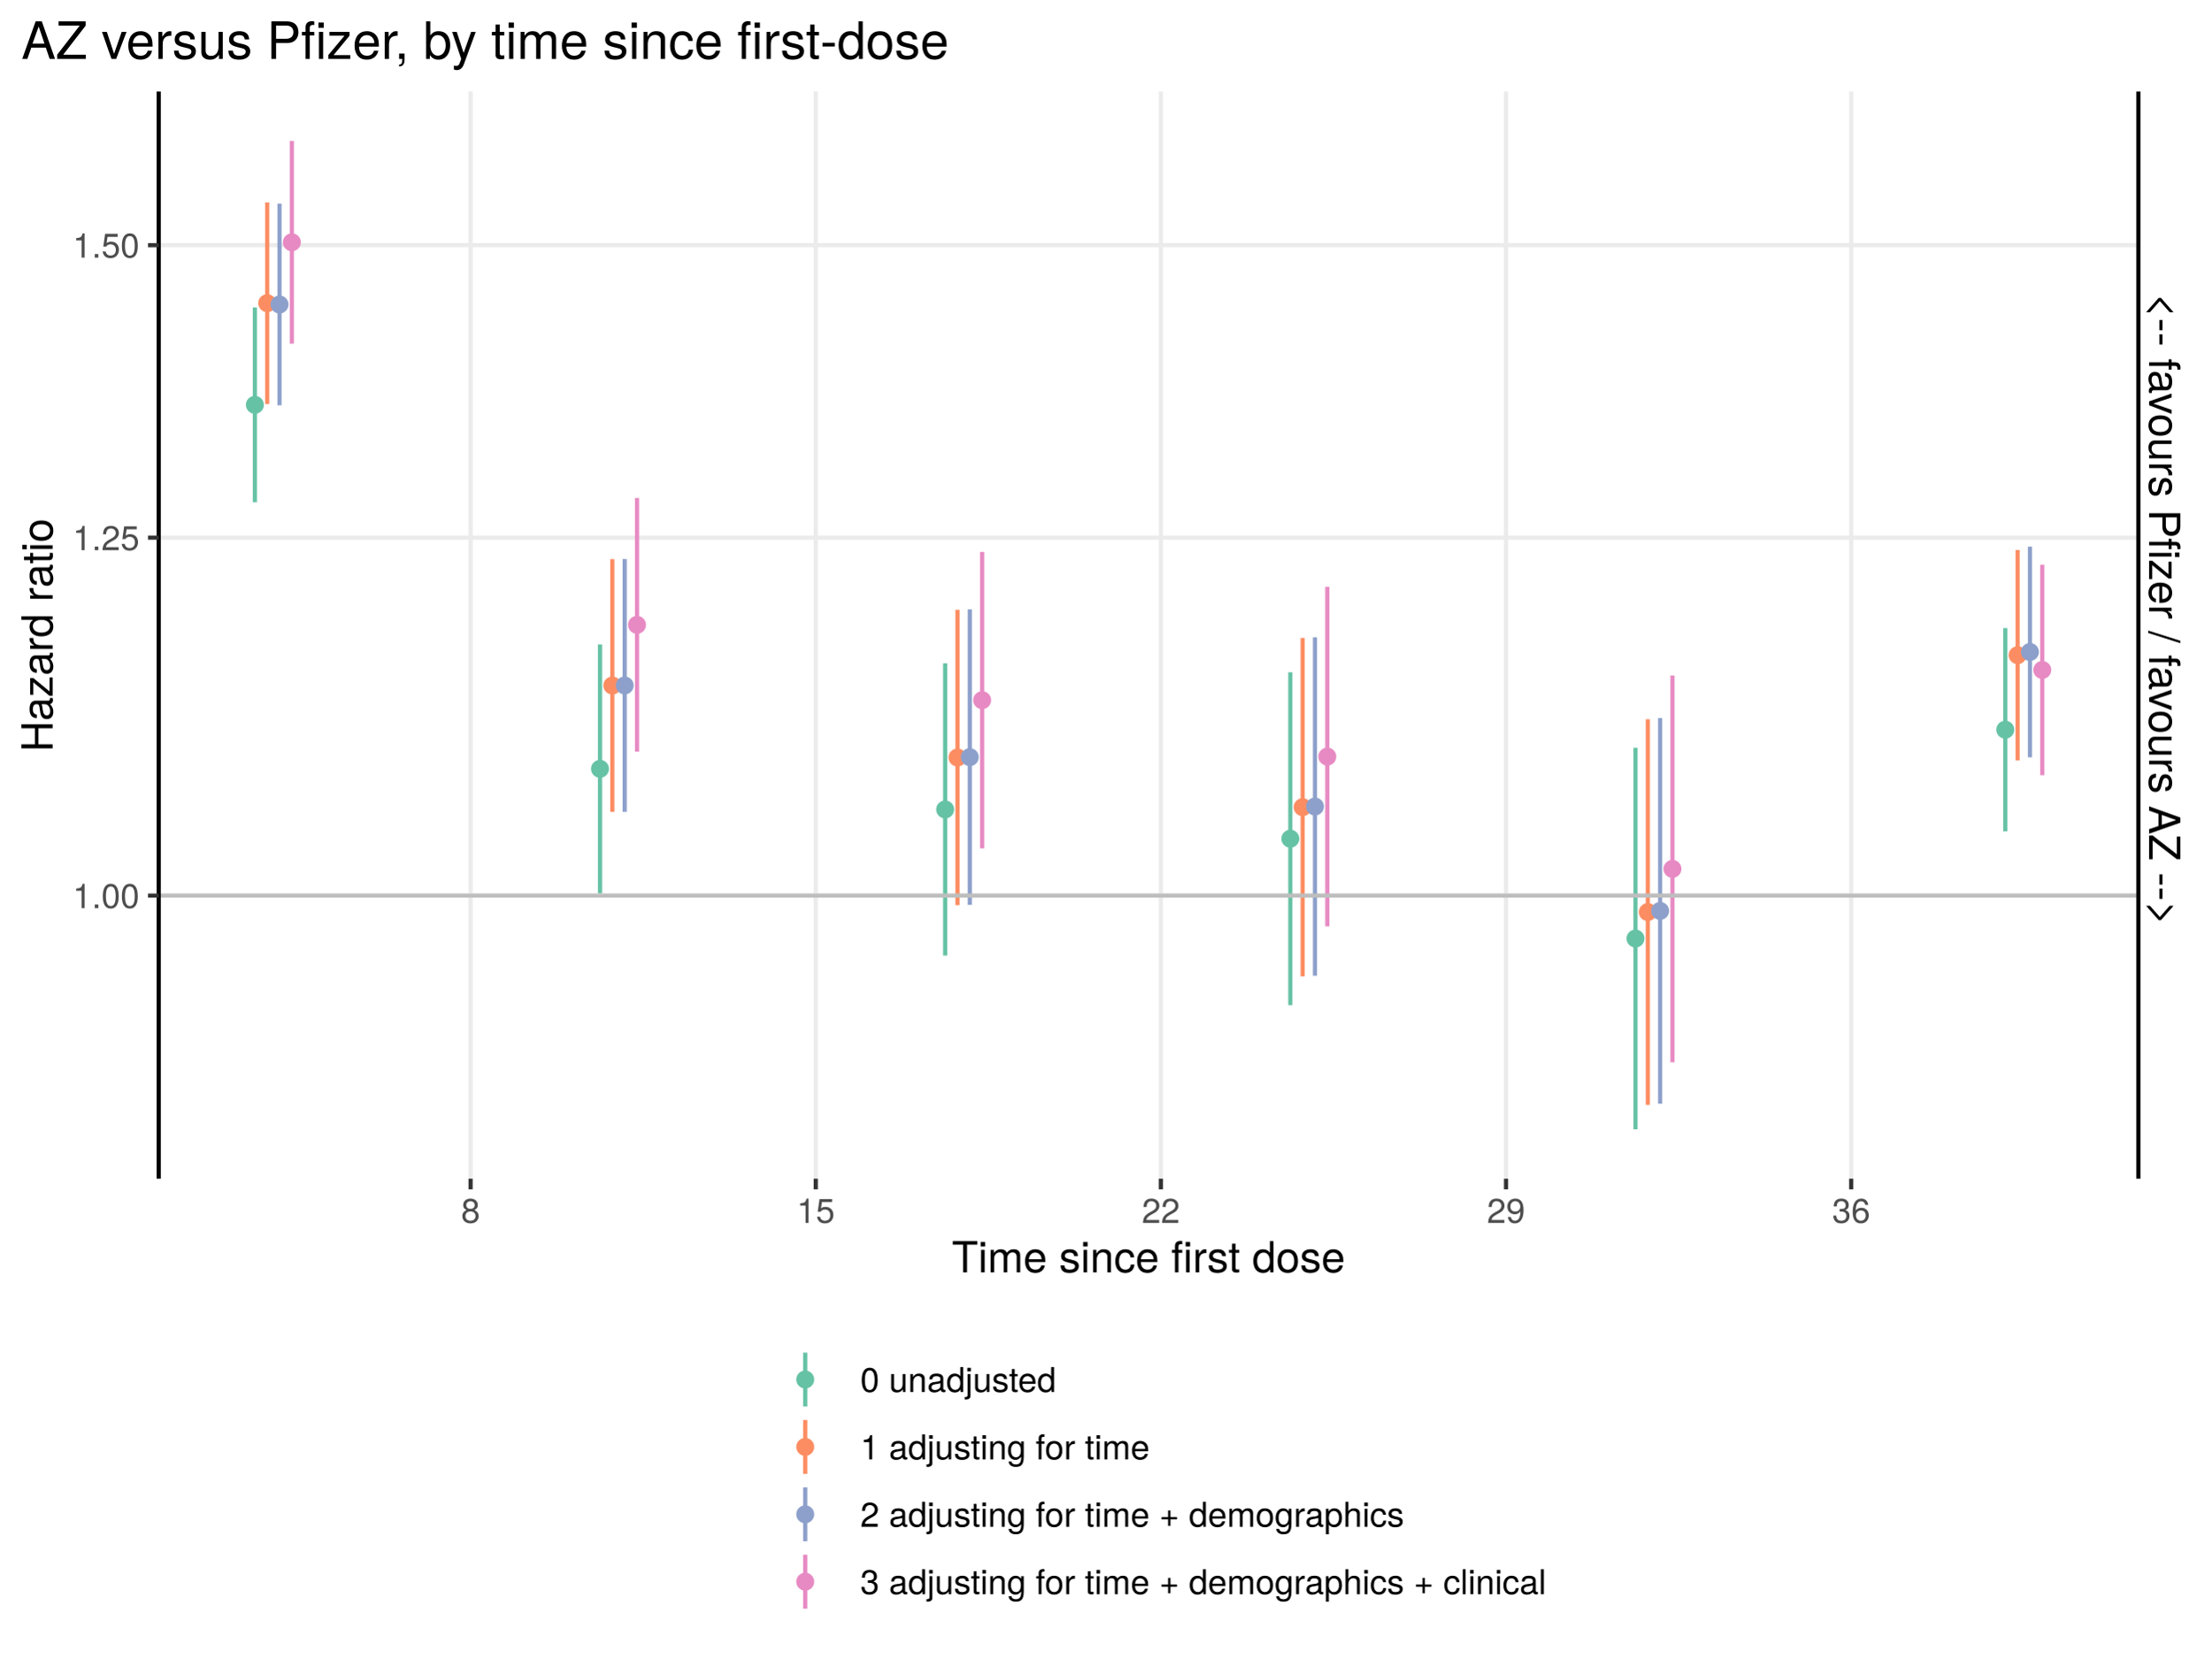
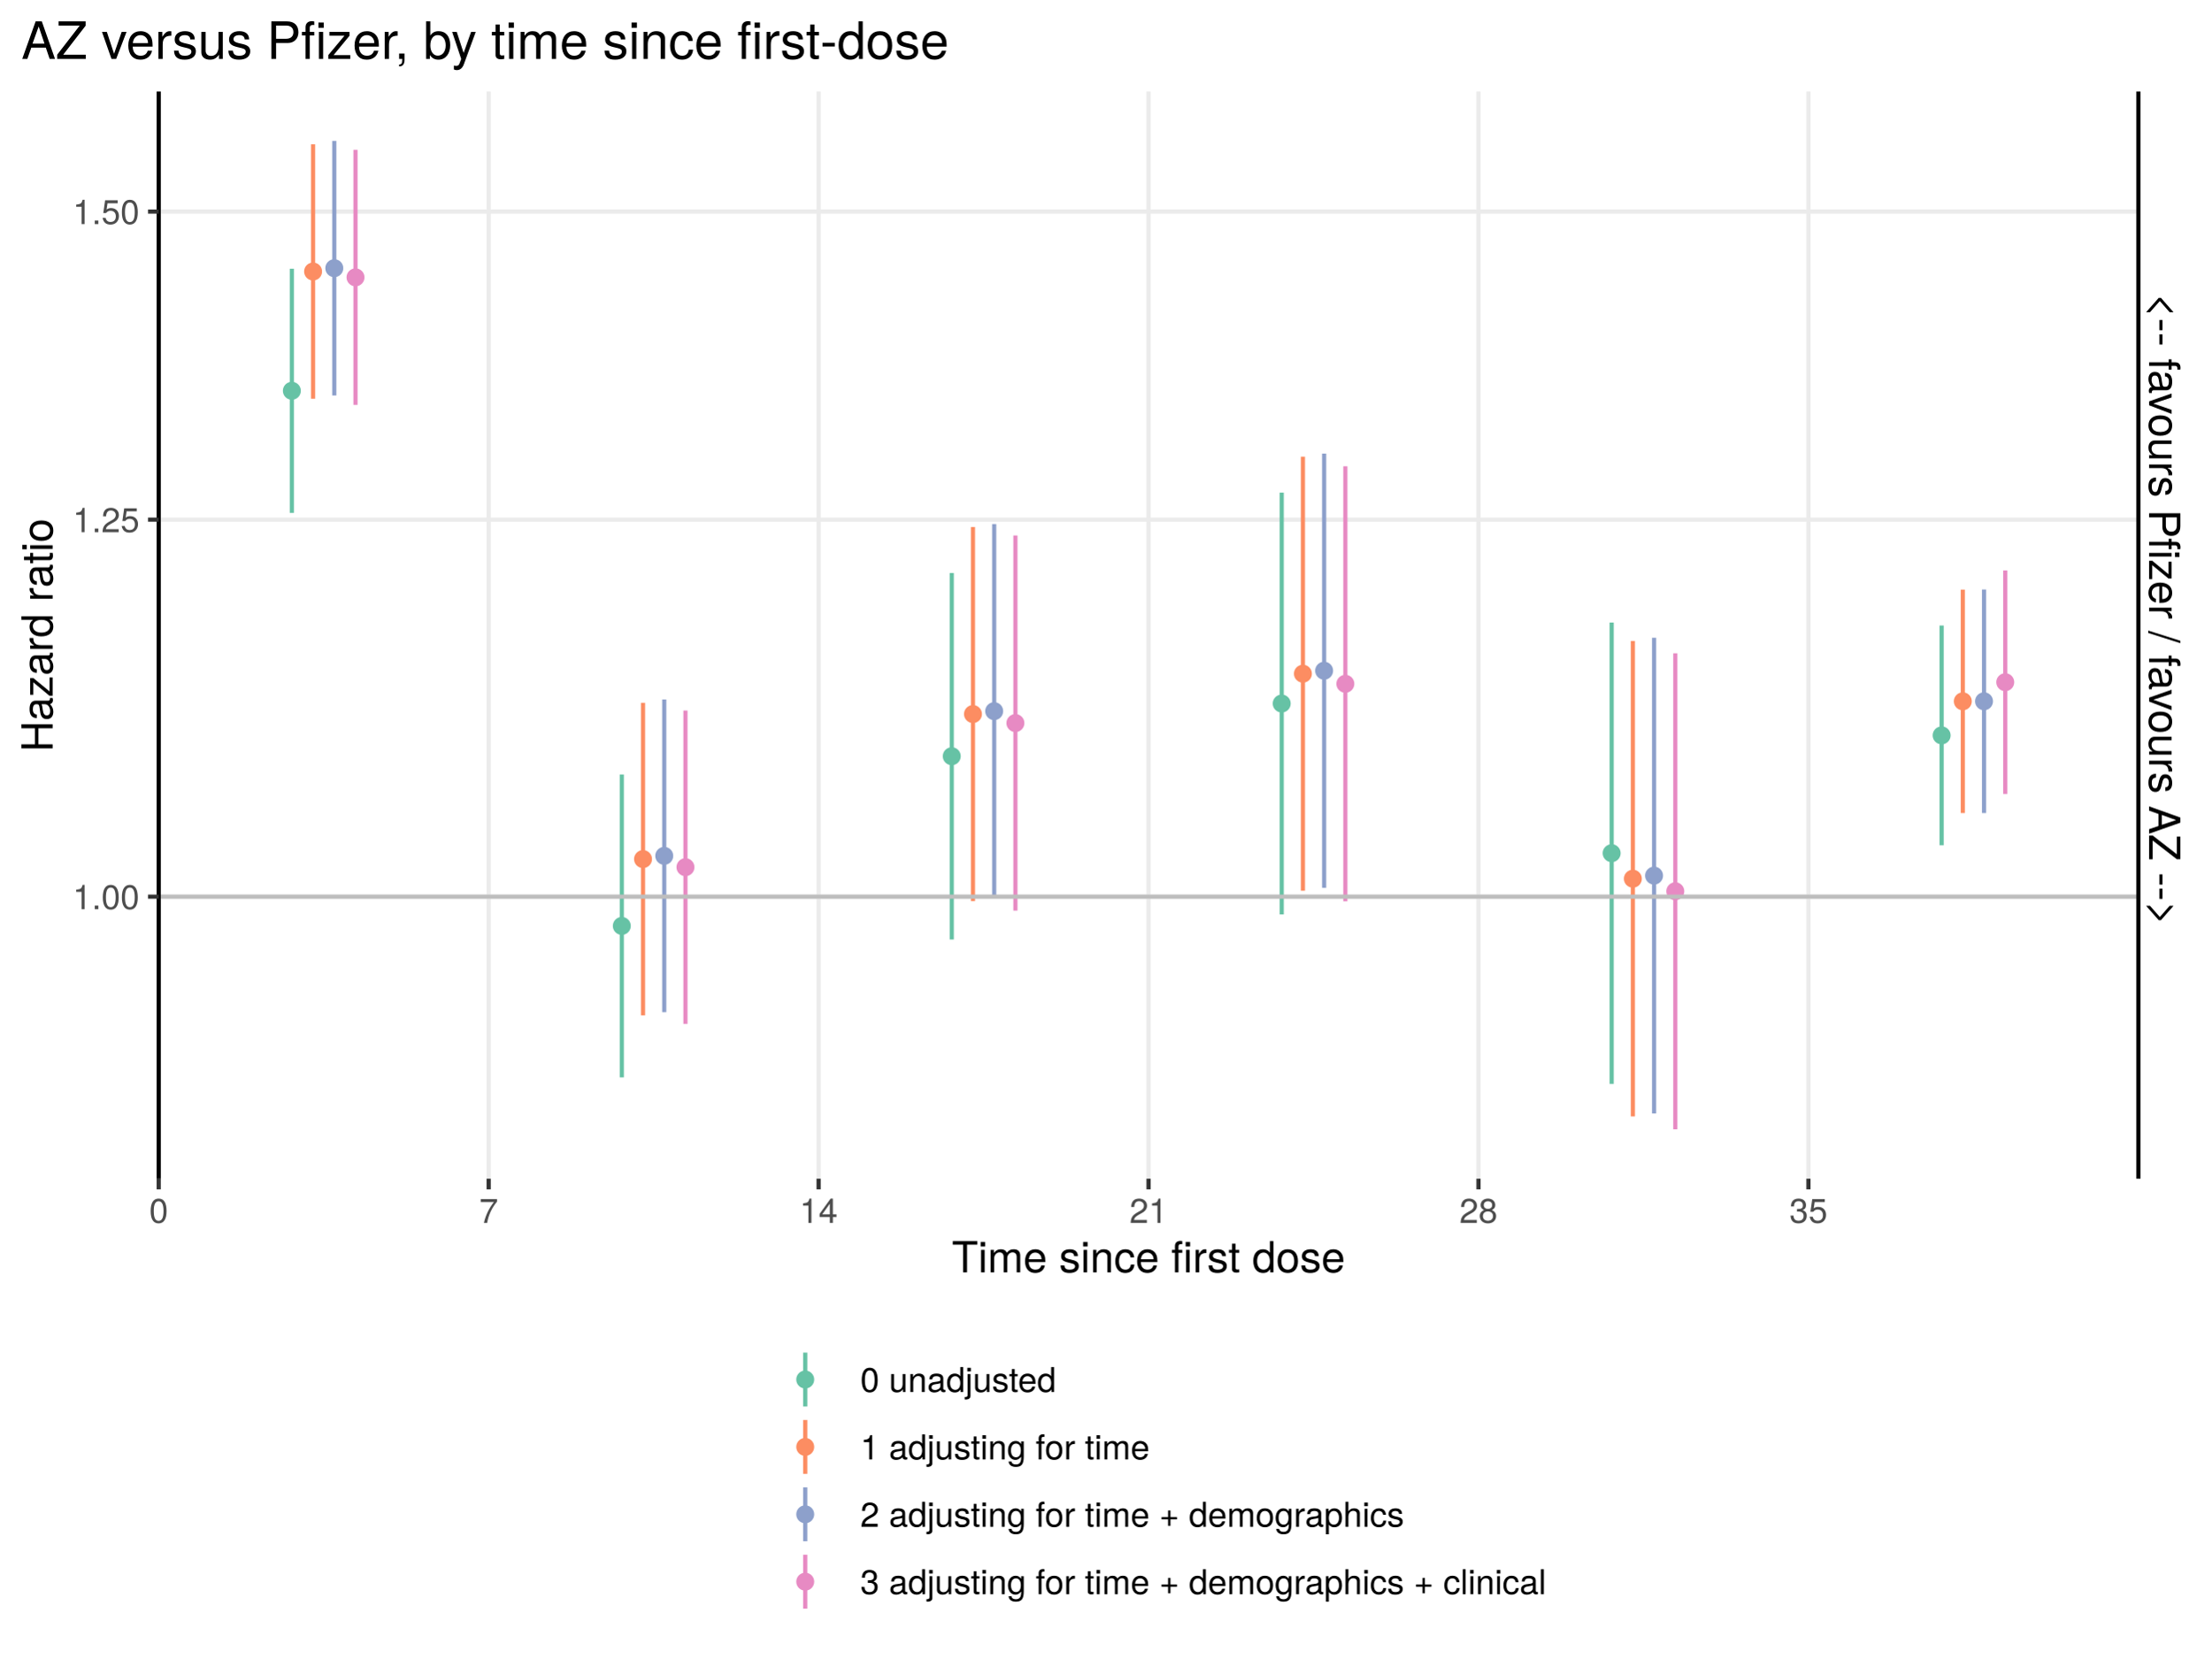
<svg xmlns="http://www.w3.org/2000/svg" viewBox="0 0 566.93 425.20">
  <defs>
    <style type="text/css">
    line, polyline, polygon, path, rect, circle {
      fill: none;
      stroke: #000000;
      stroke-linecap: round;
      stroke-linejoin: round;
      stroke-miterlimit: 10.00;
    }
  </style>
  </defs>
  <rect width="100%" height="100%" style="stroke: none; fill: #FFFFFF;" />
  <rect x="0.00" y="0.00" width="566.93" height="425.20" style="stroke-width: 1.07; stroke: #FFFFFF; fill: #FFFFFF;" />
  <defs>
    <clipPath id="cpNDAuNjl8NTQ4LjI5fDMwMi4yNnwyMy40Ng==">
      <rect x="40.69" y="23.46" width="507.60" height="278.80" />
    </clipPath>
  </defs>
  <rect x="40.69" y="23.46" width="507.60" height="278.80" style="stroke-width: 1.07; stroke: none; fill: #FFFFFF;" clip-path="url(#cpNDAuNjl8NTQ4LjI5fDMwMi4yNnwyMy40Ng==)" />
-   <polyline points="40.69,229.66 548.29,229.66 " style="stroke-width: 1.07; stroke: #EBEBEB; stroke-linecap: butt;" clip-path="url(#cpNDAuNjl8NTQ4LjI5fDMwMi4yNnwyMy40Ng==)" />
-   <polyline points="40.69,137.87 548.29,137.87 " style="stroke-width: 1.07; stroke: #EBEBEB; stroke-linecap: butt;" clip-path="url(#cpNDAuNjl8NTQ4LjI5fDMwMi4yNnwyMy40Ng==)" />
-   <polyline points="40.69,62.87 548.29,62.87 " style="stroke-width: 1.07; stroke: #EBEBEB; stroke-linecap: butt;" clip-path="url(#cpNDAuNjl8NTQ4LjI5fDMwMi4yNnwyMy40Ng==)" />
-   <polyline points="120.66,302.26 120.66,23.46 " style="stroke-width: 1.07; stroke: #EBEBEB; stroke-linecap: butt;" clip-path="url(#cpNDAuNjl8NTQ4LjI5fDMwMi4yNnwyMy40Ng==)" />
-   <polyline points="209.16,302.26 209.16,23.46 " style="stroke-width: 1.07; stroke: #EBEBEB; stroke-linecap: butt;" clip-path="url(#cpNDAuNjl8NTQ4LjI5fDMwMi4yNnwyMy40Ng==)" />
-   <polyline points="297.65,302.26 297.65,23.46 " style="stroke-width: 1.07; stroke: #EBEBEB; stroke-linecap: butt;" clip-path="url(#cpNDAuNjl8NTQ4LjI5fDMwMi4yNnwyMy40Ng==)" />
-   <polyline points="386.15,302.26 386.15,23.46 " style="stroke-width: 1.07; stroke: #EBEBEB; stroke-linecap: butt;" clip-path="url(#cpNDAuNjl8NTQ4LjI5fDMwMi4yNnwyMy40Ng==)" />
-   <polyline points="474.65,302.26 474.65,23.46 " style="stroke-width: 1.07; stroke: #EBEBEB; stroke-linecap: butt;" clip-path="url(#cpNDAuNjl8NTQ4LjI5fDMwMi4yNnwyMy40Ng==)" />
-   <circle cx="65.35" cy="103.81" r="1.95" style="stroke-width: 0.71; stroke: #66C2A5; fill: #66C2A5;" clip-path="url(#cpNDAuNjl8NTQ4LjI5fDMwMi4yNnwyMy40Ng==)" />
-   <circle cx="153.84" cy="197.15" r="1.95" style="stroke-width: 0.71; stroke: #66C2A5; fill: #66C2A5;" clip-path="url(#cpNDAuNjl8NTQ4LjI5fDMwMi4yNnwyMy40Ng==)" />
-   <circle cx="242.34" cy="207.57" r="1.95" style="stroke-width: 0.71; stroke: #66C2A5; fill: #66C2A5;" clip-path="url(#cpNDAuNjl8NTQ4LjI5fDMwMi4yNnwyMy40Ng==)" />
-   <circle cx="330.84" cy="215.07" r="1.95" style="stroke-width: 0.71; stroke: #66C2A5; fill: #66C2A5;" clip-path="url(#cpNDAuNjl8NTQ4LjI5fDMwMi4yNnwyMy40Ng==)" />
-   <circle cx="419.34" cy="240.67" r="1.95" style="stroke-width: 0.71; stroke: #66C2A5; fill: #66C2A5;" clip-path="url(#cpNDAuNjl8NTQ4LjI5fDMwMi4yNnwyMy40Ng==)" />
-   <circle cx="514.16" cy="187.12" r="1.95" style="stroke-width: 0.71; stroke: #66C2A5; fill: #66C2A5;" clip-path="url(#cpNDAuNjl8NTQ4LjI5fDMwMi4yNnwyMy40Ng==)" />
-   <circle cx="68.51" cy="77.74" r="1.95" style="stroke-width: 0.71; stroke: #FC8D62; fill: #FC8D62;" clip-path="url(#cpNDAuNjl8NTQ4LjI5fDMwMi4yNnwyMy40Ng==)" />
-   <circle cx="157.00" cy="175.79" r="1.95" style="stroke-width: 0.71; stroke: #FC8D62; fill: #FC8D62;" clip-path="url(#cpNDAuNjl8NTQ4LjI5fDMwMi4yNnwyMy40Ng==)" />
-   <circle cx="245.50" cy="194.25" r="1.95" style="stroke-width: 0.71; stroke: #FC8D62; fill: #FC8D62;" clip-path="url(#cpNDAuNjl8NTQ4LjI5fDMwMi4yNnwyMy40Ng==)" />
-   <circle cx="334.00" cy="206.99" r="1.95" style="stroke-width: 0.71; stroke: #FC8D62; fill: #FC8D62;" clip-path="url(#cpNDAuNjl8NTQ4LjI5fDMwMi4yNnwyMy40Ng==)" />
-   <circle cx="422.50" cy="233.89" r="1.95" style="stroke-width: 0.71; stroke: #FC8D62; fill: #FC8D62;" clip-path="url(#cpNDAuNjl8NTQ4LjI5fDMwMi4yNnwyMy40Ng==)" />
-   <circle cx="517.32" cy="168.01" r="1.95" style="stroke-width: 0.71; stroke: #FC8D62; fill: #FC8D62;" clip-path="url(#cpNDAuNjl8NTQ4LjI5fDMwMi4yNnwyMy40Ng==)" />
-   <circle cx="71.67" cy="78.08" r="1.95" style="stroke-width: 0.71; stroke: #8DA0CB; fill: #8DA0CB;" clip-path="url(#cpNDAuNjl8NTQ4LjI5fDMwMi4yNnwyMy40Ng==)" />
-   <circle cx="160.17" cy="175.77" r="1.95" style="stroke-width: 0.71; stroke: #8DA0CB; fill: #8DA0CB;" clip-path="url(#cpNDAuNjl8NTQ4LjI5fDMwMi4yNnwyMy40Ng==)" />
-   <circle cx="248.66" cy="194.16" r="1.95" style="stroke-width: 0.71; stroke: #8DA0CB; fill: #8DA0CB;" clip-path="url(#cpNDAuNjl8NTQ4LjI5fDMwMi4yNnwyMy40Ng==)" />
-   <circle cx="337.16" cy="206.82" r="1.95" style="stroke-width: 0.71; stroke: #8DA0CB; fill: #8DA0CB;" clip-path="url(#cpNDAuNjl8NTQ4LjI5fDMwMi4yNnwyMy40Ng==)" />
-   <circle cx="425.66" cy="233.59" r="1.95" style="stroke-width: 0.71; stroke: #8DA0CB; fill: #8DA0CB;" clip-path="url(#cpNDAuNjl8NTQ4LjI5fDMwMi4yNnwyMy40Ng==)" />
-   <circle cx="520.48" cy="167.19" r="1.95" style="stroke-width: 0.71; stroke: #8DA0CB; fill: #8DA0CB;" clip-path="url(#cpNDAuNjl8NTQ4LjI5fDMwMi4yNnwyMy40Ng==)" />
-   <circle cx="74.83" cy="62.13" r="1.95" style="stroke-width: 0.71; stroke: #E78AC3; fill: #E78AC3;" clip-path="url(#cpNDAuNjl8NTQ4LjI5fDMwMi4yNnwyMy40Ng==)" />
-   <circle cx="163.33" cy="160.23" r="1.95" style="stroke-width: 0.71; stroke: #E78AC3; fill: #E78AC3;" clip-path="url(#cpNDAuNjl8NTQ4LjI5fDMwMi4yNnwyMy40Ng==)" />
-   <circle cx="251.82" cy="179.55" r="1.95" style="stroke-width: 0.71; stroke: #E78AC3; fill: #E78AC3;" clip-path="url(#cpNDAuNjl8NTQ4LjI5fDMwMi4yNnwyMy40Ng==)" />
-   <circle cx="340.32" cy="194.01" r="1.95" style="stroke-width: 0.71; stroke: #E78AC3; fill: #E78AC3;" clip-path="url(#cpNDAuNjl8NTQ4LjI5fDMwMi4yNnwyMy40Ng==)" />
-   <circle cx="428.82" cy="222.81" r="1.95" style="stroke-width: 0.71; stroke: #E78AC3; fill: #E78AC3;" clip-path="url(#cpNDAuNjl8NTQ4LjI5fDMwMi4yNnwyMy40Ng==)" />
-   <circle cx="523.64" cy="171.80" r="1.95" style="stroke-width: 0.71; stroke: #E78AC3; fill: #E78AC3;" clip-path="url(#cpNDAuNjl8NTQ4LjI5fDMwMi4yNnwyMy40Ng==)" />
-   <line x1="65.35" y1="128.78" x2="65.35" y2="78.84" style="stroke-width: 1.07; stroke: #66C2A5; stroke-linecap: butt;" clip-path="url(#cpNDAuNjl8NTQ4LjI5fDMwMi4yNnwyMy40Ng==)" />
-   <line x1="153.84" y1="229.04" x2="153.84" y2="165.26" style="stroke-width: 1.07; stroke: #66C2A5; stroke-linecap: butt;" clip-path="url(#cpNDAuNjl8NTQ4LjI5fDMwMi4yNnwyMy40Ng==)" />
-   <line x1="242.34" y1="245.04" x2="242.34" y2="170.10" style="stroke-width: 1.07; stroke: #66C2A5; stroke-linecap: butt;" clip-path="url(#cpNDAuNjl8NTQ4LjI5fDMwMi4yNnwyMy40Ng==)" />
-   <line x1="330.84" y1="257.76" x2="330.84" y2="172.39" style="stroke-width: 1.07; stroke: #66C2A5; stroke-linecap: butt;" clip-path="url(#cpNDAuNjl8NTQ4LjI5fDMwMi4yNnwyMy40Ng==)" />
-   <line x1="419.34" y1="289.59" x2="419.34" y2="191.75" style="stroke-width: 1.07; stroke: #66C2A5; stroke-linecap: butt;" clip-path="url(#cpNDAuNjl8NTQ4LjI5fDMwMi4yNnwyMy40Ng==)" />
-   <line x1="514.16" y1="213.18" x2="514.16" y2="161.07" style="stroke-width: 1.07; stroke: #66C2A5; stroke-linecap: butt;" clip-path="url(#cpNDAuNjl8NTQ4LjI5fDMwMi4yNnwyMy40Ng==)" />
-   <line x1="68.51" y1="103.59" x2="68.51" y2="51.90" style="stroke-width: 1.07; stroke: #FC8D62; stroke-linecap: butt;" clip-path="url(#cpNDAuNjl8NTQ4LjI5fDMwMi4yNnwyMy40Ng==)" />
-   <line x1="157.00" y1="208.19" x2="157.00" y2="143.38" style="stroke-width: 1.07; stroke: #FC8D62; stroke-linecap: butt;" clip-path="url(#cpNDAuNjl8NTQ4LjI5fDMwMi4yNnwyMy40Ng==)" />
-   <line x1="245.50" y1="232.13" x2="245.50" y2="156.37" style="stroke-width: 1.07; stroke: #FC8D62; stroke-linecap: butt;" clip-path="url(#cpNDAuNjl8NTQ4LjI5fDMwMi4yNnwyMy40Ng==)" />
-   <line x1="334.00" y1="250.39" x2="334.00" y2="163.59" style="stroke-width: 1.07; stroke: #FC8D62; stroke-linecap: butt;" clip-path="url(#cpNDAuNjl8NTQ4LjI5fDMwMi4yNnwyMy40Ng==)" />
-   <line x1="422.50" y1="283.34" x2="422.50" y2="184.44" style="stroke-width: 1.07; stroke: #FC8D62; stroke-linecap: butt;" clip-path="url(#cpNDAuNjl8NTQ4LjI5fDMwMi4yNnwyMy40Ng==)" />
-   <line x1="517.32" y1="194.99" x2="517.32" y2="141.03" style="stroke-width: 1.07; stroke: #FC8D62; stroke-linecap: butt;" clip-path="url(#cpNDAuNjl8NTQ4LjI5fDMwMi4yNnwyMy40Ng==)" />
-   <line x1="71.67" y1="103.93" x2="71.67" y2="52.22" style="stroke-width: 1.07; stroke: #8DA0CB; stroke-linecap: butt;" clip-path="url(#cpNDAuNjl8NTQ4LjI5fDMwMi4yNnwyMy40Ng==)" />
-   <line x1="160.17" y1="208.19" x2="160.17" y2="143.35" style="stroke-width: 1.07; stroke: #8DA0CB; stroke-linecap: butt;" clip-path="url(#cpNDAuNjl8NTQ4LjI5fDMwMi4yNnwyMy40Ng==)" />
-   <line x1="248.66" y1="232.05" x2="248.66" y2="156.26" style="stroke-width: 1.07; stroke: #8DA0CB; stroke-linecap: butt;" clip-path="url(#cpNDAuNjl8NTQ4LjI5fDMwMi4yNnwyMy40Ng==)" />
-   <line x1="337.16" y1="250.22" x2="337.16" y2="163.42" style="stroke-width: 1.07; stroke: #8DA0CB; stroke-linecap: butt;" clip-path="url(#cpNDAuNjl8NTQ4LjI5fDMwMi4yNnwyMy40Ng==)" />
-   <line x1="425.66" y1="283.04" x2="425.66" y2="184.13" style="stroke-width: 1.07; stroke: #8DA0CB; stroke-linecap: butt;" clip-path="url(#cpNDAuNjl8NTQ4LjI5fDMwMi4yNnwyMy40Ng==)" />
-   <line x1="520.48" y1="194.21" x2="520.48" y2="140.17" style="stroke-width: 1.07; stroke: #8DA0CB; stroke-linecap: butt;" clip-path="url(#cpNDAuNjl8NTQ4LjI5fDMwMi4yNnwyMy40Ng==)" />
-   <line x1="74.83" y1="88.13" x2="74.83" y2="36.13" style="stroke-width: 1.07; stroke: #E78AC3; stroke-linecap: butt;" clip-path="url(#cpNDAuNjl8NTQ4LjI5fDMwMi4yNnwyMy40Ng==)" />
-   <line x1="163.33" y1="192.76" x2="163.33" y2="127.71" style="stroke-width: 1.07; stroke: #E78AC3; stroke-linecap: butt;" clip-path="url(#cpNDAuNjl8NTQ4LjI5fDMwMi4yNnwyMy40Ng==)" />
-   <line x1="251.82" y1="217.55" x2="251.82" y2="141.54" style="stroke-width: 1.07; stroke: #E78AC3; stroke-linecap: butt;" clip-path="url(#cpNDAuNjl8NTQ4LjI5fDMwMi4yNnwyMy40Ng==)" />
-   <line x1="340.32" y1="237.55" x2="340.32" y2="150.47" style="stroke-width: 1.07; stroke: #E78AC3; stroke-linecap: butt;" clip-path="url(#cpNDAuNjl8NTQ4LjI5fDMwMi4yNnwyMy40Ng==)" />
-   <line x1="428.82" y1="272.41" x2="428.82" y2="173.22" style="stroke-width: 1.07; stroke: #E78AC3; stroke-linecap: butt;" clip-path="url(#cpNDAuNjl8NTQ4LjI5fDMwMi4yNnwyMy40Ng==)" />
-   <line x1="523.64" y1="198.79" x2="523.64" y2="144.80" style="stroke-width: 1.07; stroke: #E78AC3; stroke-linecap: butt;" clip-path="url(#cpNDAuNjl8NTQ4LjI5fDMwMi4yNnwyMy40Ng==)" />
-   <line x1="40.69" y1="229.66" x2="548.29" y2="229.66" style="stroke-width: 1.07; stroke: #BEBEBE; stroke-linecap: butt;" clip-path="url(#cpNDAuNjl8NTQ4LjI5fDMwMi4yNnwyMy40Ng==)" />
+   <polyline points="40.69,229.94 548.29,229.94 " style="stroke-width: 1.07; stroke: #EBEBEB; stroke-linecap: butt;" clip-path="url(#cpNDAuNjl8NTQ4LjI5fDMwMi4yNnwyMy40Ng==)" />
+   <polyline points="40.69,133.25 548.29,133.25 " style="stroke-width: 1.07; stroke: #EBEBEB; stroke-linecap: butt;" clip-path="url(#cpNDAuNjl8NTQ4LjI5fDMwMi4yNnwyMy40Ng==)" />
+   <polyline points="40.69,54.25 548.29,54.25 " style="stroke-width: 1.07; stroke: #EBEBEB; stroke-linecap: butt;" clip-path="url(#cpNDAuNjl8NTQ4LjI5fDMwMi4yNnwyMy40Ng==)" />
+   <polyline points="40.69,302.26 40.69,23.46 " style="stroke-width: 1.07; stroke: #EBEBEB; stroke-linecap: butt;" clip-path="url(#cpNDAuNjl8NTQ4LjI5fDMwMi4yNnwyMy40Ng==)" />
+   <polyline points="125.29,302.26 125.29,23.46 " style="stroke-width: 1.07; stroke: #EBEBEB; stroke-linecap: butt;" clip-path="url(#cpNDAuNjl8NTQ4LjI5fDMwMi4yNnwyMy40Ng==)" />
+   <polyline points="209.89,302.26 209.89,23.46 " style="stroke-width: 1.07; stroke: #EBEBEB; stroke-linecap: butt;" clip-path="url(#cpNDAuNjl8NTQ4LjI5fDMwMi4yNnwyMy40Ng==)" />
+   <polyline points="294.49,302.26 294.49,23.46 " style="stroke-width: 1.07; stroke: #EBEBEB; stroke-linecap: butt;" clip-path="url(#cpNDAuNjl8NTQ4LjI5fDMwMi4yNnwyMy40Ng==)" />
+   <polyline points="379.09,302.26 379.09,23.46 " style="stroke-width: 1.07; stroke: #EBEBEB; stroke-linecap: butt;" clip-path="url(#cpNDAuNjl8NTQ4LjI5fDMwMi4yNnwyMy40Ng==)" />
+   <polyline points="463.69,302.26 463.69,23.46 " style="stroke-width: 1.07; stroke: #EBEBEB; stroke-linecap: butt;" clip-path="url(#cpNDAuNjl8NTQ4LjI5fDMwMi4yNnwyMy40Ng==)" />
+   <circle cx="74.83" cy="100.21" r="1.95" style="stroke-width: 0.71; stroke: #66C2A5; fill: #66C2A5;" clip-path="url(#cpNDAuNjl8NTQ4LjI5fDMwMi4yNnwyMy40Ng==)" />
+   <circle cx="159.43" cy="237.44" r="1.95" style="stroke-width: 0.71; stroke: #66C2A5; fill: #66C2A5;" clip-path="url(#cpNDAuNjl8NTQ4LjI5fDMwMi4yNnwyMy40Ng==)" />
+   <circle cx="244.03" cy="193.92" r="1.95" style="stroke-width: 0.71; stroke: #66C2A5; fill: #66C2A5;" clip-path="url(#cpNDAuNjl8NTQ4LjI5fDMwMi4yNnwyMy40Ng==)" />
+   <circle cx="328.63" cy="180.41" r="1.95" style="stroke-width: 0.71; stroke: #66C2A5; fill: #66C2A5;" clip-path="url(#cpNDAuNjl8NTQ4LjI5fDMwMi4yNnwyMy40Ng==)" />
+   <circle cx="413.23" cy="218.79" r="1.95" style="stroke-width: 0.71; stroke: #66C2A5; fill: #66C2A5;" clip-path="url(#cpNDAuNjl8NTQ4LjI5fDMwMi4yNnwyMy40Ng==)" />
+   <circle cx="497.84" cy="188.58" r="1.95" style="stroke-width: 0.71; stroke: #66C2A5; fill: #66C2A5;" clip-path="url(#cpNDAuNjl8NTQ4LjI5fDMwMi4yNnwyMy40Ng==)" />
+   <circle cx="80.27" cy="69.62" r="1.95" style="stroke-width: 0.71; stroke: #FC8D62; fill: #FC8D62;" clip-path="url(#cpNDAuNjl8NTQ4LjI5fDMwMi4yNnwyMy40Ng==)" />
+   <circle cx="164.87" cy="220.30" r="1.95" style="stroke-width: 0.71; stroke: #FC8D62; fill: #FC8D62;" clip-path="url(#cpNDAuNjl8NTQ4LjI5fDMwMi4yNnwyMy40Ng==)" />
+   <circle cx="249.47" cy="183.11" r="1.95" style="stroke-width: 0.71; stroke: #FC8D62; fill: #FC8D62;" clip-path="url(#cpNDAuNjl8NTQ4LjI5fDMwMi4yNnwyMy40Ng==)" />
+   <circle cx="334.07" cy="172.76" r="1.95" style="stroke-width: 0.71; stroke: #FC8D62; fill: #FC8D62;" clip-path="url(#cpNDAuNjl8NTQ4LjI5fDMwMi4yNnwyMy40Ng==)" />
+   <circle cx="418.67" cy="225.33" r="1.95" style="stroke-width: 0.71; stroke: #FC8D62; fill: #FC8D62;" clip-path="url(#cpNDAuNjl8NTQ4LjI5fDMwMi4yNnwyMy40Ng==)" />
+   <circle cx="503.27" cy="179.84" r="1.95" style="stroke-width: 0.71; stroke: #FC8D62; fill: #FC8D62;" clip-path="url(#cpNDAuNjl8NTQ4LjI5fDMwMi4yNnwyMy40Ng==)" />
+   <circle cx="85.71" cy="68.77" r="1.95" style="stroke-width: 0.71; stroke: #8DA0CB; fill: #8DA0CB;" clip-path="url(#cpNDAuNjl8NTQ4LjI5fDMwMi4yNnwyMy40Ng==)" />
+   <circle cx="170.31" cy="219.47" r="1.95" style="stroke-width: 0.71; stroke: #8DA0CB; fill: #8DA0CB;" clip-path="url(#cpNDAuNjl8NTQ4LjI5fDMwMi4yNnwyMy40Ng==)" />
+   <circle cx="254.91" cy="182.36" r="1.95" style="stroke-width: 0.71; stroke: #8DA0CB; fill: #8DA0CB;" clip-path="url(#cpNDAuNjl8NTQ4LjI5fDMwMi4yNnwyMy40Ng==)" />
+   <circle cx="339.51" cy="171.99" r="1.95" style="stroke-width: 0.71; stroke: #8DA0CB; fill: #8DA0CB;" clip-path="url(#cpNDAuNjl8NTQ4LjI5fDMwMi4yNnwyMy40Ng==)" />
+   <circle cx="424.11" cy="224.54" r="1.95" style="stroke-width: 0.71; stroke: #8DA0CB; fill: #8DA0CB;" clip-path="url(#cpNDAuNjl8NTQ4LjI5fDMwMi4yNnwyMy40Ng==)" />
+   <circle cx="508.71" cy="179.83" r="1.95" style="stroke-width: 0.71; stroke: #8DA0CB; fill: #8DA0CB;" clip-path="url(#cpNDAuNjl8NTQ4LjI5fDMwMi4yNnwyMy40Ng==)" />
+   <circle cx="91.15" cy="71.12" r="1.95" style="stroke-width: 0.71; stroke: #E78AC3; fill: #E78AC3;" clip-path="url(#cpNDAuNjl8NTQ4LjI5fDMwMi4yNnwyMy40Ng==)" />
+   <circle cx="175.75" cy="222.38" r="1.95" style="stroke-width: 0.71; stroke: #E78AC3; fill: #E78AC3;" clip-path="url(#cpNDAuNjl8NTQ4LjI5fDMwMi4yNnwyMy40Ng==)" />
+   <circle cx="260.35" cy="185.42" r="1.95" style="stroke-width: 0.71; stroke: #E78AC3; fill: #E78AC3;" clip-path="url(#cpNDAuNjl8NTQ4LjI5fDMwMi4yNnwyMy40Ng==)" />
+   <circle cx="344.95" cy="175.35" r="1.95" style="stroke-width: 0.71; stroke: #E78AC3; fill: #E78AC3;" clip-path="url(#cpNDAuNjl8NTQ4LjI5fDMwMi4yNnwyMy40Ng==)" />
+   <circle cx="429.55" cy="228.55" r="1.95" style="stroke-width: 0.71; stroke: #E78AC3; fill: #E78AC3;" clip-path="url(#cpNDAuNjl8NTQ4LjI5fDMwMi4yNnwyMy40Ng==)" />
+   <circle cx="514.15" cy="174.94" r="1.95" style="stroke-width: 0.71; stroke: #E78AC3; fill: #E78AC3;" clip-path="url(#cpNDAuNjl8NTQ4LjI5fDMwMi4yNnwyMy40Ng==)" />
+   <line x1="74.83" y1="131.52" x2="74.83" y2="68.91" style="stroke-width: 1.07; stroke: #66C2A5; stroke-linecap: butt;" clip-path="url(#cpNDAuNjl8NTQ4LjI5fDMwMi4yNnwyMy40Ng==)" />
+   <line x1="159.43" y1="276.28" x2="159.43" y2="198.60" style="stroke-width: 1.07; stroke: #66C2A5; stroke-linecap: butt;" clip-path="url(#cpNDAuNjl8NTQ4LjI5fDMwMi4yNnwyMy40Ng==)" />
+   <line x1="244.03" y1="240.92" x2="244.03" y2="146.93" style="stroke-width: 1.07; stroke: #66C2A5; stroke-linecap: butt;" clip-path="url(#cpNDAuNjl8NTQ4LjI5fDMwMi4yNnwyMy40Ng==)" />
+   <line x1="328.63" y1="234.48" x2="328.63" y2="126.33" style="stroke-width: 1.07; stroke: #66C2A5; stroke-linecap: butt;" clip-path="url(#cpNDAuNjl8NTQ4LjI5fDMwMi4yNnwyMy40Ng==)" />
+   <line x1="413.23" y1="277.94" x2="413.23" y2="159.64" style="stroke-width: 1.07; stroke: #66C2A5; stroke-linecap: butt;" clip-path="url(#cpNDAuNjl8NTQ4LjI5fDMwMi4yNnwyMy40Ng==)" />
+   <line x1="497.84" y1="216.75" x2="497.84" y2="160.41" style="stroke-width: 1.07; stroke: #66C2A5; stroke-linecap: butt;" clip-path="url(#cpNDAuNjl8NTQ4LjI5fDMwMi4yNnwyMy40Ng==)" />
+   <line x1="80.27" y1="102.24" x2="80.27" y2="36.99" style="stroke-width: 1.07; stroke: #FC8D62; stroke-linecap: butt;" clip-path="url(#cpNDAuNjl8NTQ4LjI5fDMwMi4yNnwyMy40Ng==)" />
+   <line x1="164.87" y1="260.38" x2="164.87" y2="180.22" style="stroke-width: 1.07; stroke: #FC8D62; stroke-linecap: butt;" clip-path="url(#cpNDAuNjl8NTQ4LjI5fDMwMi4yNnwyMy40Ng==)" />
+   <line x1="249.47" y1="231.07" x2="249.47" y2="135.14" style="stroke-width: 1.07; stroke: #FC8D62; stroke-linecap: butt;" clip-path="url(#cpNDAuNjl8NTQ4LjI5fDMwMi4yNnwyMy40Ng==)" />
+   <line x1="334.07" y1="228.42" x2="334.07" y2="117.10" style="stroke-width: 1.07; stroke: #FC8D62; stroke-linecap: butt;" clip-path="url(#cpNDAuNjl8NTQ4LjI5fDMwMi4yNnwyMy40Ng==)" />
+   <line x1="418.67" y1="286.29" x2="418.67" y2="164.37" style="stroke-width: 1.07; stroke: #FC8D62; stroke-linecap: butt;" clip-path="url(#cpNDAuNjl8NTQ4LjI5fDMwMi4yNnwyMy40Ng==)" />
+   <line x1="503.27" y1="208.49" x2="503.27" y2="151.20" style="stroke-width: 1.07; stroke: #FC8D62; stroke-linecap: butt;" clip-path="url(#cpNDAuNjl8NTQ4LjI5fDMwMi4yNnwyMy40Ng==)" />
+   <line x1="85.71" y1="101.41" x2="85.71" y2="36.13" style="stroke-width: 1.07; stroke: #8DA0CB; stroke-linecap: butt;" clip-path="url(#cpNDAuNjl8NTQ4LjI5fDMwMi4yNnwyMy40Ng==)" />
+   <line x1="170.31" y1="259.56" x2="170.31" y2="179.38" style="stroke-width: 1.07; stroke: #8DA0CB; stroke-linecap: butt;" clip-path="url(#cpNDAuNjl8NTQ4LjI5fDMwMi4yNnwyMy40Ng==)" />
+   <line x1="254.91" y1="230.34" x2="254.91" y2="134.39" style="stroke-width: 1.07; stroke: #8DA0CB; stroke-linecap: butt;" clip-path="url(#cpNDAuNjl8NTQ4LjI5fDMwMi4yNnwyMy40Ng==)" />
+   <line x1="339.51" y1="227.67" x2="339.51" y2="116.32" style="stroke-width: 1.07; stroke: #8DA0CB; stroke-linecap: butt;" clip-path="url(#cpNDAuNjl8NTQ4LjI5fDMwMi4yNnwyMy40Ng==)" />
+   <line x1="424.11" y1="285.53" x2="424.11" y2="163.55" style="stroke-width: 1.07; stroke: #8DA0CB; stroke-linecap: butt;" clip-path="url(#cpNDAuNjl8NTQ4LjI5fDMwMi4yNnwyMy40Ng==)" />
+   <line x1="508.71" y1="208.50" x2="508.71" y2="151.16" style="stroke-width: 1.07; stroke: #8DA0CB; stroke-linecap: butt;" clip-path="url(#cpNDAuNjl8NTQ4LjI5fDMwMi4yNnwyMy40Ng==)" />
+   <line x1="91.15" y1="103.82" x2="91.15" y2="38.42" style="stroke-width: 1.07; stroke: #E78AC3; stroke-linecap: butt;" clip-path="url(#cpNDAuNjl8NTQ4LjI5fDMwMi4yNnwyMy40Ng==)" />
+   <line x1="175.75" y1="262.55" x2="175.75" y2="182.20" style="stroke-width: 1.07; stroke: #E78AC3; stroke-linecap: butt;" clip-path="url(#cpNDAuNjl8NTQ4LjI5fDMwMi4yNnwyMy40Ng==)" />
+   <line x1="260.35" y1="233.51" x2="260.35" y2="137.32" style="stroke-width: 1.07; stroke: #E78AC3; stroke-linecap: butt;" clip-path="url(#cpNDAuNjl8NTQ4LjI5fDMwMi4yNnwyMy40Ng==)" />
+   <line x1="344.95" y1="231.13" x2="344.95" y2="119.57" style="stroke-width: 1.07; stroke: #E78AC3; stroke-linecap: butt;" clip-path="url(#cpNDAuNjl8NTQ4LjI5fDMwMi4yNnwyMy40Ng==)" />
+   <line x1="429.55" y1="289.59" x2="429.55" y2="167.52" style="stroke-width: 1.07; stroke: #E78AC3; stroke-linecap: butt;" clip-path="url(#cpNDAuNjl8NTQ4LjI5fDMwMi4yNnwyMy40Ng==)" />
+   <line x1="514.15" y1="203.60" x2="514.15" y2="146.29" style="stroke-width: 1.07; stroke: #E78AC3; stroke-linecap: butt;" clip-path="url(#cpNDAuNjl8NTQ4LjI5fDMwMi4yNnwyMy40Ng==)" />
+   <line x1="40.69" y1="229.94" x2="548.29" y2="229.94" style="stroke-width: 1.07; stroke: #BEBEBE; stroke-linecap: butt;" clip-path="url(#cpNDAuNjl8NTQ4LjI5fDMwMi4yNnwyMy40Ng==)" />
  <defs>
    <clipPath id="cpMC4wMHw1NjYuOTN8NDI1LjIwfDAuMDA=">
      <rect x="0.00" y="0.00" width="566.93" height="425.20" />
    </clipPath>
  </defs>
  <polyline points="40.69,302.26 40.69,23.46 " style="stroke-width: 1.07; stroke-linecap: butt;" clip-path="url(#cpMC4wMHw1NjYuOTN8NDI1LjIwfDAuMDA=)" />
  <g clip-path="url(#cpMC4wMHw1NjYuOTN8NDI1LjIwfDAuMDA=)">
-     <text x="18.64" y="232.87" style="font-size: 8.80px; fill: #4D4D4D; font-family: TeX Gyre Heros;" textLength="17.12px" lengthAdjust="spacingAndGlyphs">1.00</text>
+     <text x="18.64" y="233.15" style="font-size: 8.80px; fill: #4D4D4D; font-family: TeX Gyre Heros;" textLength="17.12px" lengthAdjust="spacingAndGlyphs">1.00</text>
  </g>
  <g clip-path="url(#cpMC4wMHw1NjYuOTN8NDI1LjIwfDAuMDA=)">
-     <text x="18.64" y="141.08" style="font-size: 8.80px; fill: #4D4D4D; font-family: TeX Gyre Heros;" textLength="17.12px" lengthAdjust="spacingAndGlyphs">1.25</text>
+     <text x="18.64" y="136.46" style="font-size: 8.80px; fill: #4D4D4D; font-family: TeX Gyre Heros;" textLength="17.12px" lengthAdjust="spacingAndGlyphs">1.25</text>
  </g>
  <g clip-path="url(#cpMC4wMHw1NjYuOTN8NDI1LjIwfDAuMDA=)">
-     <text x="18.64" y="66.07" style="font-size: 8.80px; fill: #4D4D4D; font-family: TeX Gyre Heros;" textLength="17.12px" lengthAdjust="spacingAndGlyphs">1.50</text>
+     <text x="18.64" y="57.46" style="font-size: 8.80px; fill: #4D4D4D; font-family: TeX Gyre Heros;" textLength="17.12px" lengthAdjust="spacingAndGlyphs">1.50</text>
  </g>
-   <polyline points="37.95,229.66 40.69,229.66 " style="stroke-width: 1.07; stroke: #333333; stroke-linecap: butt;" clip-path="url(#cpMC4wMHw1NjYuOTN8NDI1LjIwfDAuMDA=)" />
-   <polyline points="37.95,137.87 40.69,137.87 " style="stroke-width: 1.07; stroke: #333333; stroke-linecap: butt;" clip-path="url(#cpMC4wMHw1NjYuOTN8NDI1LjIwfDAuMDA=)" />
-   <polyline points="37.95,62.87 40.69,62.87 " style="stroke-width: 1.07; stroke: #333333; stroke-linecap: butt;" clip-path="url(#cpMC4wMHw1NjYuOTN8NDI1LjIwfDAuMDA=)" />
+   <polyline points="37.95,229.94 40.69,229.94 " style="stroke-width: 1.07; stroke: #333333; stroke-linecap: butt;" clip-path="url(#cpMC4wMHw1NjYuOTN8NDI1LjIwfDAuMDA=)" />
+   <polyline points="37.95,133.25 40.69,133.25 " style="stroke-width: 1.07; stroke: #333333; stroke-linecap: butt;" clip-path="url(#cpMC4wMHw1NjYuOTN8NDI1LjIwfDAuMDA=)" />
+   <polyline points="37.95,54.25 40.69,54.25 " style="stroke-width: 1.07; stroke: #333333; stroke-linecap: butt;" clip-path="url(#cpMC4wMHw1NjYuOTN8NDI1LjIwfDAuMDA=)" />
  <polyline points="548.29,302.26 548.29,23.46 " style="stroke-width: 1.07; stroke-linecap: butt;" clip-path="url(#cpMC4wMHw1NjYuOTN8NDI1LjIwfDAuMDA=)" />
-   <polyline points="120.66,305.00 120.66,302.26 " style="stroke-width: 1.07; stroke: #333333; stroke-linecap: butt;" clip-path="url(#cpMC4wMHw1NjYuOTN8NDI1LjIwfDAuMDA=)" />
-   <polyline points="209.16,305.00 209.16,302.26 " style="stroke-width: 1.07; stroke: #333333; stroke-linecap: butt;" clip-path="url(#cpMC4wMHw1NjYuOTN8NDI1LjIwfDAuMDA=)" />
-   <polyline points="297.65,305.00 297.65,302.26 " style="stroke-width: 1.07; stroke: #333333; stroke-linecap: butt;" clip-path="url(#cpMC4wMHw1NjYuOTN8NDI1LjIwfDAuMDA=)" />
-   <polyline points="386.15,305.00 386.15,302.26 " style="stroke-width: 1.07; stroke: #333333; stroke-linecap: butt;" clip-path="url(#cpMC4wMHw1NjYuOTN8NDI1LjIwfDAuMDA=)" />
-   <polyline points="474.65,305.00 474.65,302.26 " style="stroke-width: 1.07; stroke: #333333; stroke-linecap: butt;" clip-path="url(#cpMC4wMHw1NjYuOTN8NDI1LjIwfDAuMDA=)" />
+   <polyline points="40.69,305.00 40.69,302.26 " style="stroke-width: 1.07; stroke: #333333; stroke-linecap: butt;" clip-path="url(#cpMC4wMHw1NjYuOTN8NDI1LjIwfDAuMDA=)" />
+   <polyline points="125.29,305.00 125.29,302.26 " style="stroke-width: 1.07; stroke: #333333; stroke-linecap: butt;" clip-path="url(#cpMC4wMHw1NjYuOTN8NDI1LjIwfDAuMDA=)" />
+   <polyline points="209.89,305.00 209.89,302.26 " style="stroke-width: 1.07; stroke: #333333; stroke-linecap: butt;" clip-path="url(#cpMC4wMHw1NjYuOTN8NDI1LjIwfDAuMDA=)" />
+   <polyline points="294.49,305.00 294.49,302.26 " style="stroke-width: 1.07; stroke: #333333; stroke-linecap: butt;" clip-path="url(#cpMC4wMHw1NjYuOTN8NDI1LjIwfDAuMDA=)" />
+   <polyline points="379.09,305.00 379.09,302.26 " style="stroke-width: 1.07; stroke: #333333; stroke-linecap: butt;" clip-path="url(#cpMC4wMHw1NjYuOTN8NDI1LjIwfDAuMDA=)" />
+   <polyline points="463.69,305.00 463.69,302.26 " style="stroke-width: 1.07; stroke: #333333; stroke-linecap: butt;" clip-path="url(#cpMC4wMHw1NjYuOTN8NDI1LjIwfDAuMDA=)" />
  <g clip-path="url(#cpMC4wMHw1NjYuOTN8NDI1LjIwfDAuMDA=)">
-     <text x="118.21" y="313.60" style="font-size: 8.80px; fill: #4D4D4D; font-family: TeX Gyre Heros;" textLength="4.89px" lengthAdjust="spacingAndGlyphs">8</text>
+     <text x="38.25" y="313.60" style="font-size: 8.80px; fill: #4D4D4D; font-family: TeX Gyre Heros;" textLength="4.89px" lengthAdjust="spacingAndGlyphs">0</text>
  </g>
  <g clip-path="url(#cpMC4wMHw1NjYuOTN8NDI1LjIwfDAuMDA=)">
-     <text x="204.26" y="313.60" style="font-size: 8.80px; fill: #4D4D4D; font-family: TeX Gyre Heros;" textLength="9.79px" lengthAdjust="spacingAndGlyphs">15</text>
+     <text x="122.85" y="313.60" style="font-size: 8.80px; fill: #4D4D4D; font-family: TeX Gyre Heros;" textLength="4.89px" lengthAdjust="spacingAndGlyphs">7</text>
  </g>
  <g clip-path="url(#cpMC4wMHw1NjYuOTN8NDI1LjIwfDAuMDA=)">
-     <text x="292.76" y="313.60" style="font-size: 8.80px; fill: #4D4D4D; font-family: TeX Gyre Heros;" textLength="9.79px" lengthAdjust="spacingAndGlyphs">22</text>
+     <text x="205.00" y="313.60" style="font-size: 8.80px; fill: #4D4D4D; font-family: TeX Gyre Heros;" textLength="9.79px" lengthAdjust="spacingAndGlyphs">14</text>
  </g>
  <g clip-path="url(#cpMC4wMHw1NjYuOTN8NDI1LjIwfDAuMDA=)">
-     <text x="381.26" y="313.60" style="font-size: 8.80px; fill: #4D4D4D; font-family: TeX Gyre Heros;" textLength="9.79px" lengthAdjust="spacingAndGlyphs">29</text>
+     <text x="289.60" y="313.60" style="font-size: 8.80px; fill: #4D4D4D; font-family: TeX Gyre Heros;" textLength="9.79px" lengthAdjust="spacingAndGlyphs">21</text>
  </g>
  <g clip-path="url(#cpMC4wMHw1NjYuOTN8NDI1LjIwfDAuMDA=)">
-     <text x="469.76" y="313.60" style="font-size: 8.80px; fill: #4D4D4D; font-family: TeX Gyre Heros;" textLength="9.79px" lengthAdjust="spacingAndGlyphs">36</text>
+     <text x="374.20" y="313.60" style="font-size: 8.80px; fill: #4D4D4D; font-family: TeX Gyre Heros;" textLength="9.79px" lengthAdjust="spacingAndGlyphs">28</text>
+   </g>
+   <g clip-path="url(#cpMC4wMHw1NjYuOTN8NDI1LjIwfDAuMDA=)">
+     <text x="458.80" y="313.60" style="font-size: 8.80px; fill: #4D4D4D; font-family: TeX Gyre Heros;" textLength="9.79px" lengthAdjust="spacingAndGlyphs">35</text>
  </g>
  <g clip-path="url(#cpMC4wMHw1NjYuOTN8NDI1LjIwfDAuMDA=)">
    <text x="244.06" y="326.28" style="font-size: 11.00px; font-family: TeX Gyre Heros;" textLength="100.86px" lengthAdjust="spacingAndGlyphs">Time since first dose</text>
  </g>
  <g clip-path="url(#cpMC4wMHw1NjYuOTN8NDI1LjIwfDAuMDA=)">
    <text transform="translate(13.50,192.81) rotate(-90)" style="font-size: 11.00px; font-family: TeX Gyre Heros;" textLength="59.91px" lengthAdjust="spacingAndGlyphs">Hazard ratio</text>
  </g>
  <g clip-path="url(#cpMC4wMHw1NjYuOTN8NDI1LjIwfDAuMDA=)">
    <text transform="translate(551.03,75.13) rotate(90)" style="font-size: 11.00px; font-family: TeX Gyre Heros;" textLength="175.45px" lengthAdjust="spacingAndGlyphs">&lt;--  favours Pfizer  /  favours AZ  --&gt;</text>
  </g>
  <rect x="186.86" y="339.64" width="215.27" height="80.08" style="stroke-width: 1.07; stroke: none; fill: #FFFFFF;" clip-path="url(#cpMC4wMHw1NjYuOTN8NDI1LjIwfDAuMDA=)" />
  <rect x="197.82" y="345.12" width="17.28" height="17.28" style="stroke-width: 1.07; stroke: none; fill: #FFFFFF;" clip-path="url(#cpMC4wMHw1NjYuOTN8NDI1LjIwfDAuMDA=)" />
  <circle cx="206.46" cy="353.76" r="1.95" style="stroke-width: 0.71; stroke: #66C2A5; fill: #66C2A5;" clip-path="url(#cpMC4wMHw1NjYuOTN8NDI1LjIwfDAuMDA=)" />
  <line x1="206.46" y1="360.67" x2="206.46" y2="346.85" style="stroke-width: 1.07; stroke: #66C2A5; stroke-linecap: butt;" clip-path="url(#cpMC4wMHw1NjYuOTN8NDI1LjIwfDAuMDA=)" />
  <rect x="197.82" y="362.40" width="17.28" height="17.28" style="stroke-width: 1.07; stroke: none; fill: #FFFFFF;" clip-path="url(#cpMC4wMHw1NjYuOTN8NDI1LjIwfDAuMDA=)" />
  <circle cx="206.46" cy="371.04" r="1.95" style="stroke-width: 0.71; stroke: #FC8D62; fill: #FC8D62;" clip-path="url(#cpMC4wMHw1NjYuOTN8NDI1LjIwfDAuMDA=)" />
  <line x1="206.46" y1="377.95" x2="206.46" y2="364.13" style="stroke-width: 1.07; stroke: #FC8D62; stroke-linecap: butt;" clip-path="url(#cpMC4wMHw1NjYuOTN8NDI1LjIwfDAuMDA=)" />
  <rect x="197.82" y="379.68" width="17.28" height="17.28" style="stroke-width: 1.07; stroke: none; fill: #FFFFFF;" clip-path="url(#cpMC4wMHw1NjYuOTN8NDI1LjIwfDAuMDA=)" />
  <circle cx="206.46" cy="388.32" r="1.95" style="stroke-width: 0.71; stroke: #8DA0CB; fill: #8DA0CB;" clip-path="url(#cpMC4wMHw1NjYuOTN8NDI1LjIwfDAuMDA=)" />
  <line x1="206.46" y1="395.23" x2="206.46" y2="381.41" style="stroke-width: 1.07; stroke: #8DA0CB; stroke-linecap: butt;" clip-path="url(#cpMC4wMHw1NjYuOTN8NDI1LjIwfDAuMDA=)" />
  <rect x="197.82" y="396.96" width="17.28" height="17.28" style="stroke-width: 1.07; stroke: none; fill: #FFFFFF;" clip-path="url(#cpMC4wMHw1NjYuOTN8NDI1LjIwfDAuMDA=)" />
  <circle cx="206.46" cy="405.60" r="1.95" style="stroke-width: 0.71; stroke: #E78AC3; fill: #E78AC3;" clip-path="url(#cpMC4wMHw1NjYuOTN8NDI1LjIwfDAuMDA=)" />
  <line x1="206.46" y1="412.51" x2="206.46" y2="398.69" style="stroke-width: 1.07; stroke: #E78AC3; stroke-linecap: butt;" clip-path="url(#cpMC4wMHw1NjYuOTN8NDI1LjIwfDAuMDA=)" />
  <g clip-path="url(#cpMC4wMHw1NjYuOTN8NDI1LjIwfDAuMDA=)">
    <text x="220.58" y="356.97" style="font-size: 8.80px; font-family: TeX Gyre Heros;" textLength="50.39px" lengthAdjust="spacingAndGlyphs">0 unadjusted</text>
  </g>
  <g clip-path="url(#cpMC4wMHw1NjYuOTN8NDI1LjIwfDAuMDA=)">
    <text x="220.58" y="374.25" style="font-size: 8.80px; font-family: TeX Gyre Heros;" textLength="74.34px" lengthAdjust="spacingAndGlyphs">1 adjusting for time</text>
  </g>
  <g clip-path="url(#cpMC4wMHw1NjYuOTN8NDI1LjIwfDAuMDA=)">
    <text x="220.58" y="391.53" style="font-size: 8.80px; font-family: TeX Gyre Heros;" textLength="139.64px" lengthAdjust="spacingAndGlyphs">2 adjusting for time + demographics</text>
  </g>
  <g clip-path="url(#cpMC4wMHw1NjYuOTN8NDI1LjIwfDAuMDA=)">
    <text x="220.58" y="408.81" style="font-size: 8.80px; font-family: TeX Gyre Heros;" textLength="176.07px" lengthAdjust="spacingAndGlyphs">3 adjusting for time + demographics + clinical</text>
  </g>
  <g clip-path="url(#cpMC4wMHw1NjYuOTN8NDI1LjIwfDAuMDA=)">
    <text x="5.48" y="15.10" style="font-size: 13.20px; font-family: TeX Gyre Heros;" textLength="239.13px" lengthAdjust="spacingAndGlyphs">AZ versus Pfizer, by time since first-dose</text>
  </g>
</svg>
